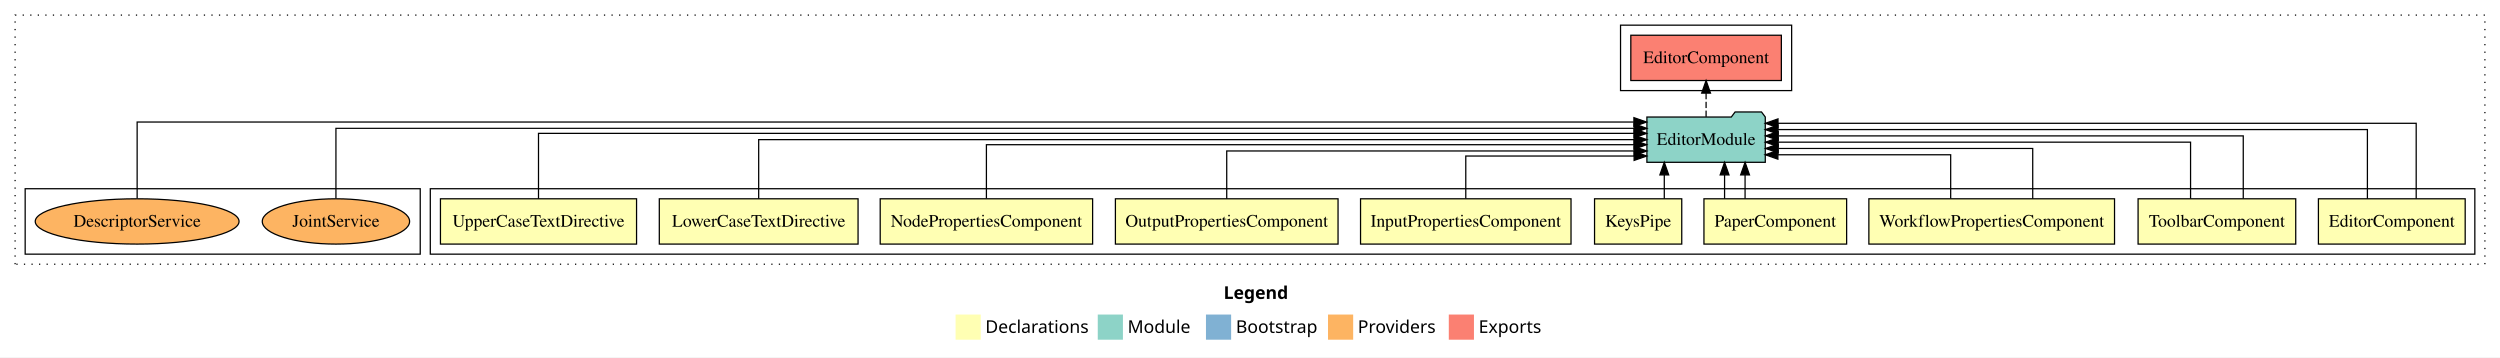
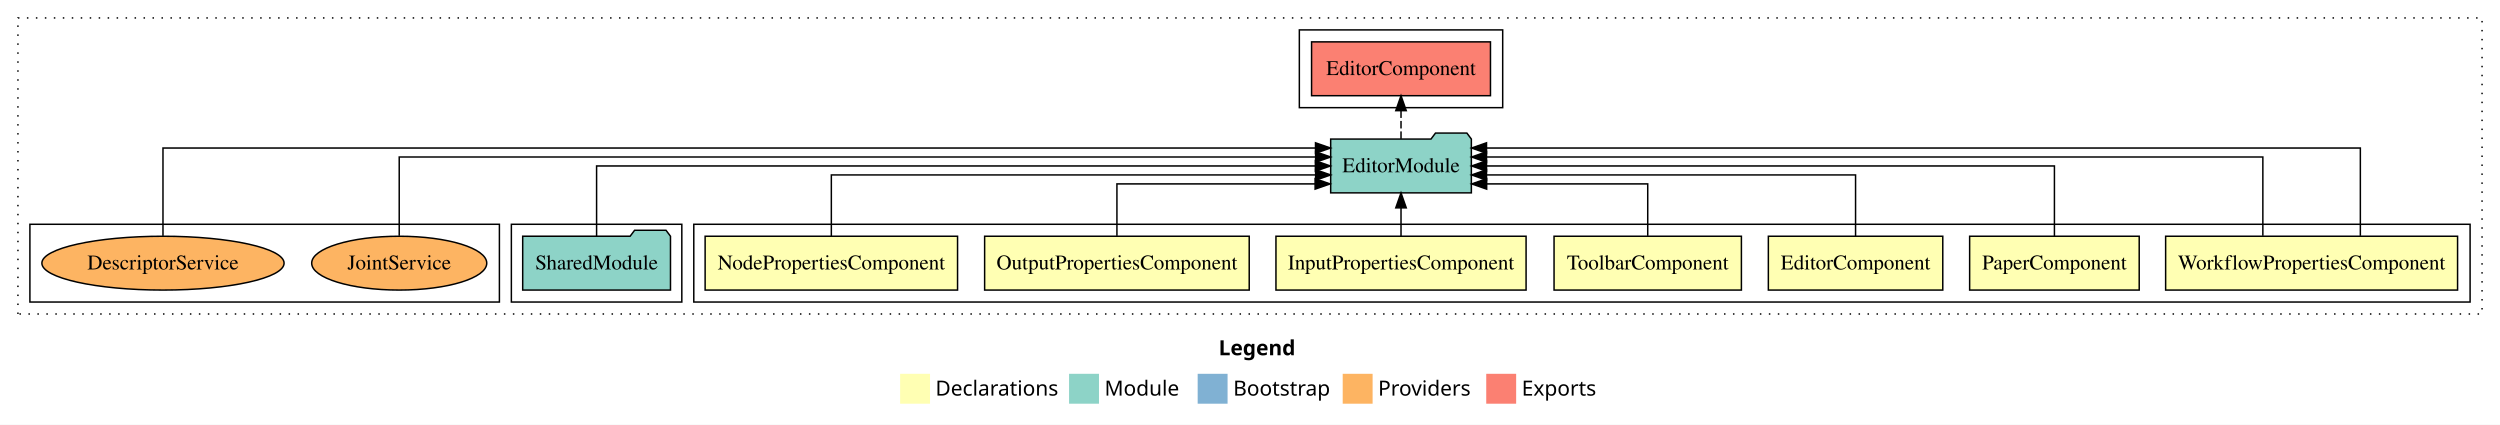
- <svg xmlns="http://www.w3.org/2000/svg" width="1987pt" height="284pt" viewBox="0.00 0.00 1987.00 284.00">
+ <svg xmlns="http://www.w3.org/2000/svg" width="1672pt" height="284pt" viewBox="0.00 0.00 1672.00 284.00">
  <g id="graph0" class="graph" transform="scale(1 1) rotate(0) translate(4 280)">
-     <polygon fill="#ffffff" stroke="transparent" points="-4,4 -4,-280 1983,-280 1983,4 -4,4" />
-     <text text-anchor="start" x="968.509" y="-42.4" font-family="sans-serif" font-weight="bold" font-size="14.00" fill="#000000">Legend</text>
-     <polygon fill="#ffffb3" stroke="transparent" points="755.5,-10 755.5,-30 775.5,-30 775.5,-10 755.5,-10" />
-     <text text-anchor="start" x="779.129" y="-15.4" font-family="sans-serif" font-size="14.00" fill="#000000">  Declarations</text>
-     <polygon fill="#8dd3c7" stroke="transparent" points="868.5,-10 868.5,-30 888.5,-30 888.5,-10 868.5,-10" />
-     <text text-anchor="start" x="892.225" y="-15.4" font-family="sans-serif" font-size="14.00" fill="#000000">  Module</text>
-     <polygon fill="#80b1d3" stroke="transparent" points="954.5,-10 954.5,-30 974.5,-30 974.5,-10 954.5,-10" />
-     <text text-anchor="start" x="978.281" y="-15.4" font-family="sans-serif" font-size="14.00" fill="#000000">  Bootstrap</text>
-     <polygon fill="#fdb462" stroke="transparent" points="1051.5,-10 1051.5,-30 1071.5,-30 1071.5,-10 1051.5,-10" />
-     <text text-anchor="start" x="1075.173" y="-15.4" font-family="sans-serif" font-size="14.00" fill="#000000">  Providers</text>
-     <polygon fill="#fb8072" stroke="transparent" points="1147.5,-10 1147.5,-30 1167.5,-30 1167.5,-10 1147.5,-10" />
-     <text text-anchor="start" x="1171.226" y="-15.4" font-family="sans-serif" font-size="14.00" fill="#000000">  Exports</text>
+     <polygon fill="#ffffff" stroke="transparent" points="-4,4 -4,-280 1668,-280 1668,4 -4,4" />
+     <text text-anchor="start" x="811.009" y="-42.4" font-family="sans-serif" font-weight="bold" font-size="14.00" fill="#000000">Legend</text>
+     <polygon fill="#ffffb3" stroke="transparent" points="598,-10 598,-30 618,-30 618,-10 598,-10" />
+     <text text-anchor="start" x="621.629" y="-15.4" font-family="sans-serif" font-size="14.00" fill="#000000">  Declarations</text>
+     <polygon fill="#8dd3c7" stroke="transparent" points="711,-10 711,-30 731,-30 731,-10 711,-10" />
+     <text text-anchor="start" x="734.725" y="-15.4" font-family="sans-serif" font-size="14.00" fill="#000000">  Module</text>
+     <polygon fill="#80b1d3" stroke="transparent" points="797,-10 797,-30 817,-30 817,-10 797,-10" />
+     <text text-anchor="start" x="820.781" y="-15.4" font-family="sans-serif" font-size="14.00" fill="#000000">  Bootstrap</text>
+     <polygon fill="#fdb462" stroke="transparent" points="894,-10 894,-30 914,-30 914,-10 894,-10" />
+     <text text-anchor="start" x="917.673" y="-15.4" font-family="sans-serif" font-size="14.00" fill="#000000">  Providers</text>
+     <polygon fill="#fb8072" stroke="transparent" points="990,-10 990,-30 1010,-30 1010,-10 990,-10" />
+     <text text-anchor="start" x="1013.726" y="-15.4" font-family="sans-serif" font-size="14.00" fill="#000000">  Exports</text>
    <g id="clust1" class="cluster">
-       <polygon fill="none" stroke="#000000" stroke-dasharray="1,5" points="8,-70 8,-268 1971,-268 1971,-70 8,-70" />
+       <polygon fill="none" stroke="#000000" stroke-dasharray="1,5" points="8,-70 8,-268 1656,-268 1656,-70 8,-70" />
    </g>
    <g id="clust2" class="cluster">
-       <polygon fill="none" stroke="#000000" points="338,-78 338,-130 1963,-130 1963,-78 338,-78" />
+       <polygon fill="none" stroke="#000000" points="460,-78 460,-130 1648,-130 1648,-78 460,-78" />
    </g>
-     <g id="clust14" class="cluster">
-       <polygon fill="none" stroke="#000000" points="1284,-208 1284,-260 1420,-260 1420,-208 1284,-208" />
+     <g id="clust10" class="cluster">
+       <polygon fill="none" stroke="#000000" points="338,-78 338,-130 452,-130 452,-78 338,-78" />
    </g>
-     <g id="clust16" class="cluster">
+     <g id="clust11" class="cluster">
+       <polygon fill="none" stroke="#000000" points="865,-208 865,-260 1001,-260 1001,-208 865,-208" />
+     </g>
+     <g id="clust13" class="cluster">
      <polygon fill="none" stroke="#000000" points="16,-78 16,-130 330,-130 330,-78 16,-78" />
    </g>
    <g id="node1" class="node">
-       <polygon fill="#ffffb3" stroke="#000000" points="1955.327,-122 1838.673,-122 1838.673,-86 1955.327,-86 1955.327,-122" />
-       <text text-anchor="middle" x="1897" y="-99.8" font-family="Times,serif" font-size="14.00" fill="#000000">EditorComponent</text>
+       <polygon fill="#ffffb3" stroke="#000000" points="1639.625,-122 1444.375,-122 1444.375,-86 1639.625,-86 1639.625,-122" />
+       <text text-anchor="middle" x="1542" y="-99.8" font-family="Times,serif" font-size="14.00" fill="#000000">WorkflowPropertiesComponent</text>
+     </g>
+     <g id="node8" class="node">
+       <polygon fill="#8dd3c7" stroke="#000000" points="980.045,-187 977.045,-191 956.045,-191 953.045,-187 885.955,-187 885.955,-151 980.045,-151 980.045,-187" />
+       <text text-anchor="middle" x="933" y="-164.8" font-family="Times,serif" font-size="14.00" fill="#000000">EditorModule</text>
+     </g>
+     <g id="edge1" class="edge">
+       <path fill="none" stroke="#000000" d="M1574.604,-122.248C1574.604,-145.018 1574.604,-181 1574.604,-181 1574.604,-181 990.179,-181 990.179,-181" />
+       <polygon fill="#000000" stroke="#000000" points="990.179,-177.5 980.179,-181 990.179,-184.5 990.179,-177.5" />
+     </g>
+     <g id="edge5" class="edge">
+       <path fill="none" stroke="#000000" d="M1509.396,-122.284C1509.396,-143.321 1509.396,-175 1509.396,-175 1509.396,-175 990.169,-175 990.169,-175" />
+       <polygon fill="#000000" stroke="#000000" points="990.169,-171.5 980.169,-175 990.169,-178.5 990.169,-171.5" />
+     </g>
+     <g id="node2" class="node">
+       <polygon fill="#ffffb3" stroke="#000000" points="1426.705,-122 1313.295,-122 1313.295,-86 1426.705,-86 1426.705,-122" />
+       <text text-anchor="middle" x="1370" y="-99.8" font-family="Times,serif" font-size="14.00" fill="#000000">PaperComponent</text>
+     </g>
+     <g id="edge2" class="edge">
+       <path fill="none" stroke="#000000" d="M1370,-122.106C1370,-141.339 1370,-169 1370,-169 1370,-169 990.182,-169 990.182,-169" />
+       <polygon fill="#000000" stroke="#000000" points="990.182,-165.5 980.182,-169 990.182,-172.5 990.182,-165.5" />
+     </g>
+     <g id="node3" class="node">
+       <polygon fill="#ffffb3" stroke="#000000" points="1295.327,-122 1178.673,-122 1178.673,-86 1295.327,-86 1295.327,-122" />
+       <text text-anchor="middle" x="1237" y="-99.8" font-family="Times,serif" font-size="14.00" fill="#000000">EditorComponent</text>
+     </g>
+     <g id="edge3" class="edge">
+       <path fill="none" stroke="#000000" d="M1237,-122.022C1237,-139.373 1237,-163 1237,-163 1237,-163 990.167,-163 990.167,-163" />
+       <polygon fill="#000000" stroke="#000000" points="990.167,-159.5 980.167,-163 990.166,-166.5 990.167,-159.5" />
+     </g>
+     <g id="node4" class="node">
+       <polygon fill="#ffffb3" stroke="#000000" points="1160.651,-122 1035.349,-122 1035.349,-86 1160.651,-86 1160.651,-122" />
+       <text text-anchor="middle" x="1098" y="-99.8" font-family="Times,serif" font-size="14.00" fill="#000000">ToolbarComponent</text>
+     </g>
+     <g id="edge4" class="edge">
+       <path fill="none" stroke="#000000" d="M1098,-122.24C1098,-137.571 1098,-157 1098,-157 1098,-157 990.282,-157 990.282,-157" />
+       <polygon fill="#000000" stroke="#000000" points="990.282,-153.5 980.282,-157 990.282,-160.5 990.282,-153.5" />
+     </g>
+     <g id="node5" class="node">
+       <polygon fill="#ffffb3" stroke="#000000" points="1016.643,-122 849.357,-122 849.357,-86 1016.643,-86 1016.643,-122" />
+       <text text-anchor="middle" x="933" y="-99.8" font-family="Times,serif" font-size="14.00" fill="#000000">InputPropertiesComponent</text>
+     </g>
+     <g id="edge6" class="edge">
+       <path fill="none" stroke="#000000" d="M933,-122.106C933,-122.106 933,-140.991 933,-140.991" />
+       <polygon fill="#000000" stroke="#000000" points="929.5,-140.991 933,-150.991 936.5,-140.991 929.5,-140.991" />
+     </g>
+     <g id="node6" class="node">
+       <polygon fill="#ffffb3" stroke="#000000" points="831.479,-122 654.521,-122 654.521,-86 831.479,-86 831.479,-122" />
+       <text text-anchor="middle" x="743" y="-99.8" font-family="Times,serif" font-size="14.00" fill="#000000">OutputPropertiesComponent</text>
+     </g>
+     <g id="edge7" class="edge">
+       <path fill="none" stroke="#000000" d="M743,-122.24C743,-137.571 743,-157 743,-157 743,-157 875.545,-157 875.545,-157" />
+       <polygon fill="#000000" stroke="#000000" points="875.545,-160.5 885.545,-157 875.545,-153.5 875.545,-160.5" />
+     </g>
+     <g id="node7" class="node">
+       <polygon fill="#ffffb3" stroke="#000000" points="636.413,-122 467.587,-122 467.587,-86 636.413,-86 636.413,-122" />
+       <text text-anchor="middle" x="552" y="-99.8" font-family="Times,serif" font-size="14.00" fill="#000000">NodePropertiesComponent</text>
+     </g>
+     <g id="edge8" class="edge">
+       <path fill="none" stroke="#000000" d="M552,-122.022C552,-139.373 552,-163 552,-163 552,-163 875.9,-163 875.9,-163" />
+       <polygon fill="#000000" stroke="#000000" points="875.9,-166.5 885.9,-163 875.9,-159.5 875.9,-166.5" />
+     </g>
+     <g id="node10" class="node">
+       <polygon fill="#fb8072" stroke="#000000" points="992.827,-252 873.173,-252 873.173,-216 992.827,-216 992.827,-252" />
+       <text text-anchor="middle" x="933" y="-229.8" font-family="Times,serif" font-size="14.00" fill="#000000">EditorComponent </text>
+     </g>
+     <g id="edge10" class="edge">
+       <path fill="none" stroke="#000000" stroke-dasharray="5,2" d="M933,-187.106C933,-187.106 933,-205.991 933,-205.991" />
+       <polygon fill="#000000" stroke="#000000" points="929.5,-205.991 933,-215.991 936.5,-205.991 929.5,-205.991" />
+     </g>
+     <g id="node9" class="node">
+       <polygon fill="#8dd3c7" stroke="#000000" points="444.423,-122 441.423,-126 420.423,-126 417.423,-122 345.577,-122 345.577,-86 444.423,-86 444.423,-122" />
+       <text text-anchor="middle" x="395" y="-99.8" font-family="Times,serif" font-size="14.00" fill="#000000">SharedModule</text>
+     </g>
+     <g id="edge9" class="edge">
+       <path fill="none" stroke="#000000" d="M395,-122.106C395,-141.339 395,-169 395,-169 395,-169 875.728,-169 875.728,-169" />
+       <polygon fill="#000000" stroke="#000000" points="875.728,-172.5 885.728,-169 875.728,-165.5 875.728,-172.5" />
    </g>
    <g id="node11" class="node">
-       <polygon fill="#8dd3c7" stroke="#000000" points="1399.045,-187 1396.045,-191 1375.045,-191 1372.045,-187 1304.955,-187 1304.955,-151 1399.045,-151 1399.045,-187" />
-       <text text-anchor="middle" x="1352" y="-164.8" font-family="Times,serif" font-size="14.00" fill="#000000">EditorModule</text>
-     </g>
-     <g id="edge1" class="edge">
-       <path fill="none" stroke="#000000" d="M1916.388,-122.091C1916.388,-145.133 1916.388,-182 1916.388,-182 1916.388,-182 1409.149,-182 1409.149,-182" />
-       <polygon fill="#000000" stroke="#000000" points="1409.149,-178.5 1399.149,-182 1409.149,-185.5 1409.149,-178.5" />
-     </g>
-     <g id="edge5" class="edge">
-       <path fill="none" stroke="#000000" d="M1877.612,-122.045C1877.612,-143.662 1877.612,-177 1877.612,-177 1877.612,-177 1409.107,-177 1409.107,-177" />
-       <polygon fill="#000000" stroke="#000000" points="1409.107,-173.5 1399.107,-177 1409.107,-180.5 1409.107,-173.5" />
-     </g>
-     <g id="node2" class="node">
-       <polygon fill="#ffffb3" stroke="#000000" points="1820.651,-122 1695.349,-122 1695.349,-86 1820.651,-86 1820.651,-122" />
-       <text text-anchor="middle" x="1758" y="-99.8" font-family="Times,serif" font-size="14.00" fill="#000000">ToolbarComponent</text>
-     </g>
-     <g id="edge2" class="edge">
-       <path fill="none" stroke="#000000" d="M1778.942,-122.223C1778.942,-142.365 1778.942,-172 1778.942,-172 1778.942,-172 1409.322,-172 1409.322,-172" />
-       <polygon fill="#000000" stroke="#000000" points="1409.322,-168.5 1399.322,-172 1409.322,-175.5 1409.322,-168.5" />
-     </g>
-     <g id="edge7" class="edge">
-       <path fill="none" stroke="#000000" d="M1737.058,-122.222C1737.058,-140.828 1737.058,-167 1737.058,-167 1737.058,-167 1409.216,-167 1409.216,-167" />
-       <polygon fill="#000000" stroke="#000000" points="1409.216,-163.5 1399.216,-167 1409.216,-170.5 1409.216,-163.5" />
-     </g>
-     <g id="node3" class="node">
-       <polygon fill="#ffffb3" stroke="#000000" points="1676.625,-122 1481.375,-122 1481.375,-86 1676.625,-86 1676.625,-122" />
-       <text text-anchor="middle" x="1579" y="-99.8" font-family="Times,serif" font-size="14.00" fill="#000000">WorkflowPropertiesComponent</text>
-     </g>
-     <g id="edge3" class="edge">
-       <path fill="none" stroke="#000000" d="M1546.396,-122.24C1546.396,-137.571 1546.396,-157 1546.396,-157 1546.396,-157 1409.058,-157 1409.058,-157" />
-       <polygon fill="#000000" stroke="#000000" points="1409.058,-153.5 1399.058,-157 1409.058,-160.5 1409.058,-153.5" />
-     </g>
-     <g id="edge8" class="edge">
-       <path fill="none" stroke="#000000" d="M1611.604,-122.034C1611.604,-139.06 1611.604,-162 1611.604,-162 1611.604,-162 1409.313,-162 1409.313,-162" />
-       <polygon fill="#000000" stroke="#000000" points="1409.314,-158.5 1399.313,-162 1409.313,-165.5 1409.314,-158.5" />
-     </g>
-     <g id="node4" class="node">
-       <polygon fill="#ffffb3" stroke="#000000" points="1463.705,-122 1350.295,-122 1350.295,-86 1463.705,-86 1463.705,-122" />
-       <text text-anchor="middle" x="1407" y="-99.8" font-family="Times,serif" font-size="14.00" fill="#000000">PaperComponent</text>
-     </g>
-     <g id="edge4" class="edge">
-       <path fill="none" stroke="#000000" d="M1382.981,-122.106C1382.981,-122.106 1382.981,-140.991 1382.981,-140.991" />
-       <polygon fill="#000000" stroke="#000000" points="1379.481,-140.991 1382.981,-150.991 1386.481,-140.991 1379.481,-140.991" />
-     </g>
-     <g id="edge6" class="edge">
-       <path fill="none" stroke="#000000" d="M1366.689,-122.106C1366.689,-122.106 1366.689,-140.991 1366.689,-140.991" />
-       <polygon fill="#000000" stroke="#000000" points="1363.189,-140.991 1366.689,-150.991 1370.189,-140.991 1363.189,-140.991" />
-     </g>
-     <g id="node5" class="node">
-       <polygon fill="#ffffb3" stroke="#000000" points="1332.655,-122 1263.345,-122 1263.345,-86 1332.655,-86 1332.655,-122" />
-       <text text-anchor="middle" x="1298" y="-99.8" font-family="Times,serif" font-size="14.00" fill="#000000">KeysPipe</text>
-     </g>
-     <g id="edge9" class="edge">
-       <path fill="none" stroke="#000000" d="M1318.777,-122.106C1318.777,-122.106 1318.777,-140.991 1318.777,-140.991" />
-       <polygon fill="#000000" stroke="#000000" points="1315.277,-140.991 1318.777,-150.991 1322.277,-140.991 1315.277,-140.991" />
-     </g>
-     <g id="node6" class="node">
-       <polygon fill="#ffffb3" stroke="#000000" points="1244.643,-122 1077.357,-122 1077.357,-86 1244.643,-86 1244.643,-122" />
-       <text text-anchor="middle" x="1161" y="-99.8" font-family="Times,serif" font-size="14.00" fill="#000000">InputPropertiesComponent</text>
-     </g>
-     <g id="edge10" class="edge">
-       <path fill="none" stroke="#000000" d="M1161,-122.187C1161,-137.182 1161,-156 1161,-156 1161,-156 1294.786,-156 1294.786,-156" />
-       <polygon fill="#000000" stroke="#000000" points="1294.786,-159.5 1304.786,-156 1294.786,-152.5 1294.786,-159.5" />
-     </g>
-     <g id="node7" class="node">
-       <polygon fill="#ffffb3" stroke="#000000" points="1059.479,-122 882.521,-122 882.521,-86 1059.479,-86 1059.479,-122" />
-       <text text-anchor="middle" x="971" y="-99.8" font-family="Times,serif" font-size="14.00" fill="#000000">OutputPropertiesComponent</text>
-     </g>
-     <g id="edge11" class="edge">
-       <path fill="none" stroke="#000000" d="M971,-122.027C971,-138.398 971,-160 971,-160 971,-160 1294.9,-160 1294.9,-160" />
-       <polygon fill="#000000" stroke="#000000" points="1294.9,-163.5 1304.9,-160 1294.9,-156.5 1294.9,-163.5" />
-     </g>
-     <g id="node8" class="node">
-       <polygon fill="#ffffb3" stroke="#000000" points="864.413,-122 695.587,-122 695.587,-86 864.413,-86 864.413,-122" />
-       <text text-anchor="middle" x="780" y="-99.8" font-family="Times,serif" font-size="14.00" fill="#000000">NodePropertiesComponent</text>
-     </g>
-     <g id="edge12" class="edge">
-       <path fill="none" stroke="#000000" d="M780,-122.302C780,-140.27 780,-165 780,-165 780,-165 1294.704,-165 1294.704,-165" />
-       <polygon fill="#000000" stroke="#000000" points="1294.704,-168.5 1304.704,-165 1294.704,-161.5 1294.704,-168.5" />
-     </g>
-     <g id="node9" class="node">
-       <polygon fill="#ffffb3" stroke="#000000" points="677.986,-122 520.014,-122 520.014,-86 677.986,-86 677.986,-122" />
-       <text text-anchor="middle" x="599" y="-99.8" font-family="Times,serif" font-size="14.00" fill="#000000">LowerCaseTextDirective</text>
-     </g>
-     <g id="edge13" class="edge">
-       <path fill="none" stroke="#000000" d="M599,-122.106C599,-141.339 599,-169 599,-169 599,-169 1294.897,-169 1294.897,-169" />
-       <polygon fill="#000000" stroke="#000000" points="1294.897,-172.5 1304.897,-169 1294.896,-165.5 1294.897,-172.5" />
-     </g>
-     <g id="node10" class="node">
-       <polygon fill="#ffffb3" stroke="#000000" points="501.933,-122 346.067,-122 346.067,-86 501.933,-86 501.933,-122" />
-       <text text-anchor="middle" x="424" y="-99.8" font-family="Times,serif" font-size="14.00" fill="#000000">UpperCaseTextDirective</text>
-     </g>
-     <g id="edge14" class="edge">
-       <path fill="none" stroke="#000000" d="M424,-122.027C424,-142.767 424,-174 424,-174 424,-174 1294.705,-174 1294.705,-174" />
-       <polygon fill="#000000" stroke="#000000" points="1294.705,-177.5 1304.705,-174 1294.705,-170.5 1294.705,-177.5" />
-     </g>
-     <g id="node12" class="node">
-       <polygon fill="#fb8072" stroke="#000000" points="1411.827,-252 1292.173,-252 1292.173,-216 1411.827,-216 1411.827,-252" />
-       <text text-anchor="middle" x="1352" y="-229.8" font-family="Times,serif" font-size="14.00" fill="#000000">EditorComponent </text>
-     </g>
-     <g id="edge15" class="edge">
-       <path fill="none" stroke="#000000" stroke-dasharray="5,2" d="M1352,-187.106C1352,-187.106 1352,-205.991 1352,-205.991" />
-       <polygon fill="#000000" stroke="#000000" points="1348.5,-205.991 1352,-215.991 1355.5,-205.991 1348.5,-205.991" />
-     </g>
-     <g id="node13" class="node">
      <ellipse fill="#fdb462" stroke="#000000" cx="263" cy="-104" rx="58.544" ry="18" />
      <text text-anchor="middle" x="263" y="-99.8" font-family="Times,serif" font-size="14.00" fill="#000000">JointService</text>
    </g>
-     <g id="edge16" class="edge">
-       <path fill="none" stroke="#000000" d="M263,-122.292C263,-144.206 263,-178 263,-178 263,-178 1294.858,-178 1294.858,-178" />
-       <polygon fill="#000000" stroke="#000000" points="1294.858,-181.5 1304.858,-178 1294.858,-174.5 1294.858,-181.5" />
+     <g id="edge11" class="edge">
+       <path fill="none" stroke="#000000" d="M263,-122.284C263,-143.321 263,-175 263,-175 263,-175 875.887,-175 875.887,-175" />
+       <polygon fill="#000000" stroke="#000000" points="875.887,-178.5 885.887,-175 875.887,-171.5 875.887,-178.5" />
    </g>
-     <g id="node14" class="node">
+     <g id="node12" class="node">
      <ellipse fill="#fdb462" stroke="#000000" cx="105" cy="-104" rx="80.993" ry="18" />
      <text text-anchor="middle" x="105" y="-99.8" font-family="Times,serif" font-size="14.00" fill="#000000">DescriptorService</text>
    </g>
-     <g id="edge17" class="edge">
-       <path fill="none" stroke="#000000" d="M105,-122.323C105,-145.66 105,-183 105,-183 105,-183 1294.639,-183 1294.639,-183" />
-       <polygon fill="#000000" stroke="#000000" points="1294.639,-186.5 1304.639,-183 1294.639,-179.5 1294.639,-186.5" />
+     <g id="edge12" class="edge">
+       <path fill="none" stroke="#000000" d="M105,-122.248C105,-145.018 105,-181 105,-181 105,-181 875.81,-181 875.81,-181" />
+       <polygon fill="#000000" stroke="#000000" points="875.81,-184.5 885.81,-181 875.81,-177.5 875.81,-184.5" />
    </g>
  </g>
</svg>
